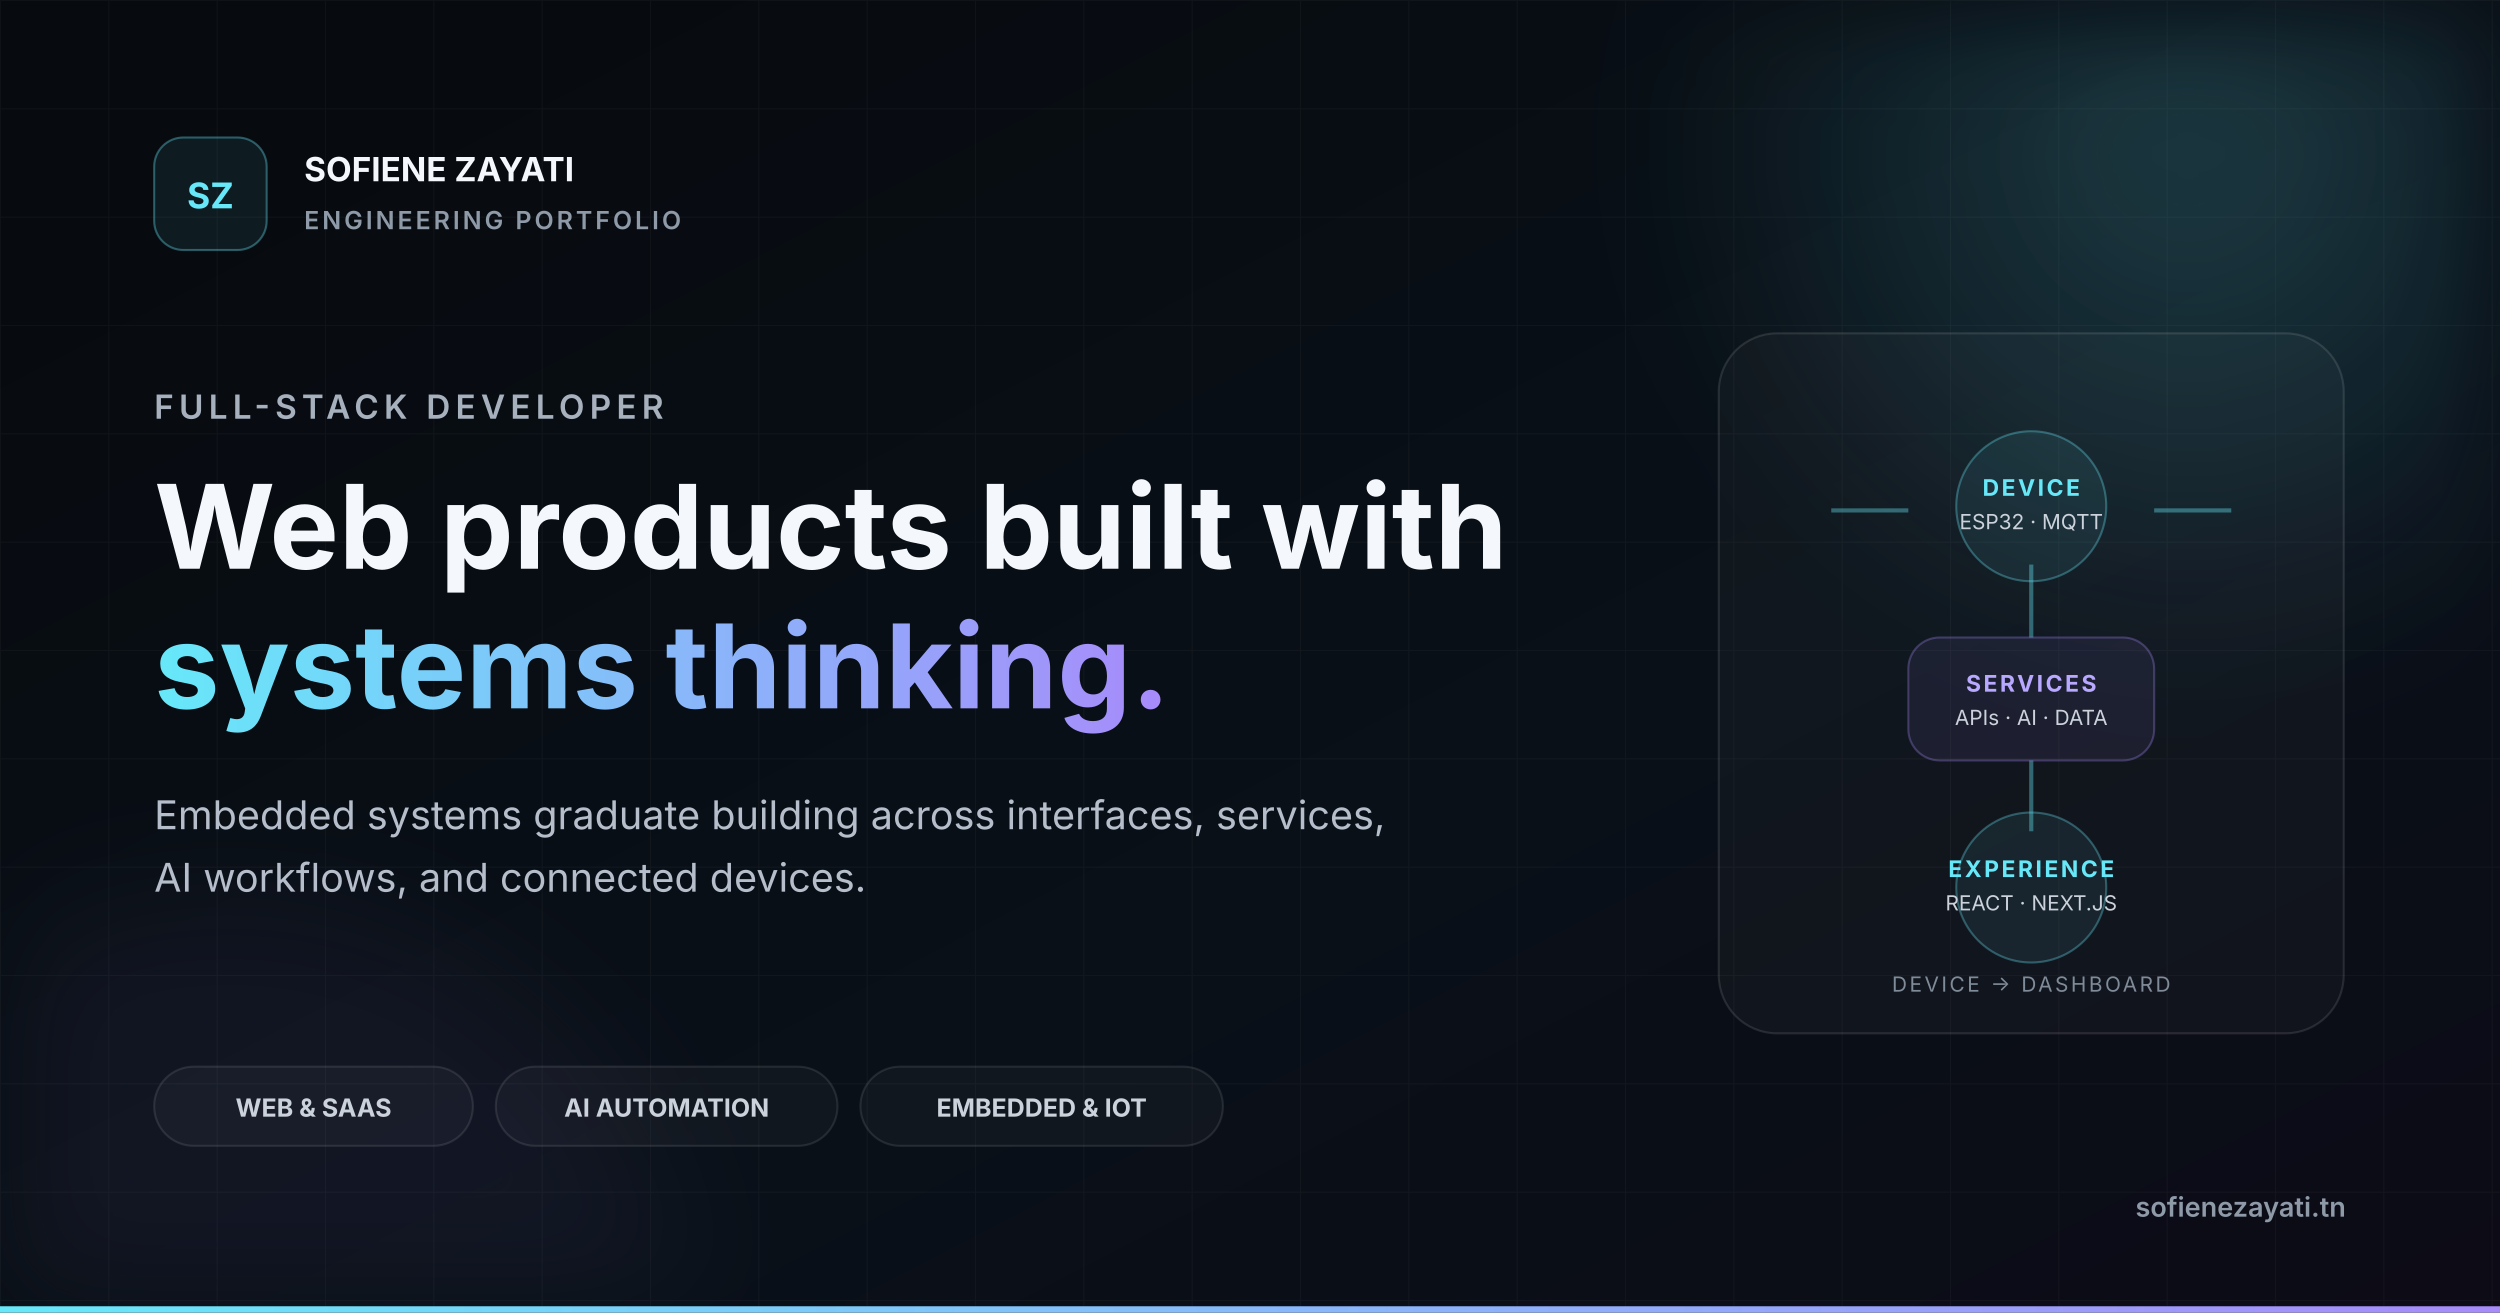
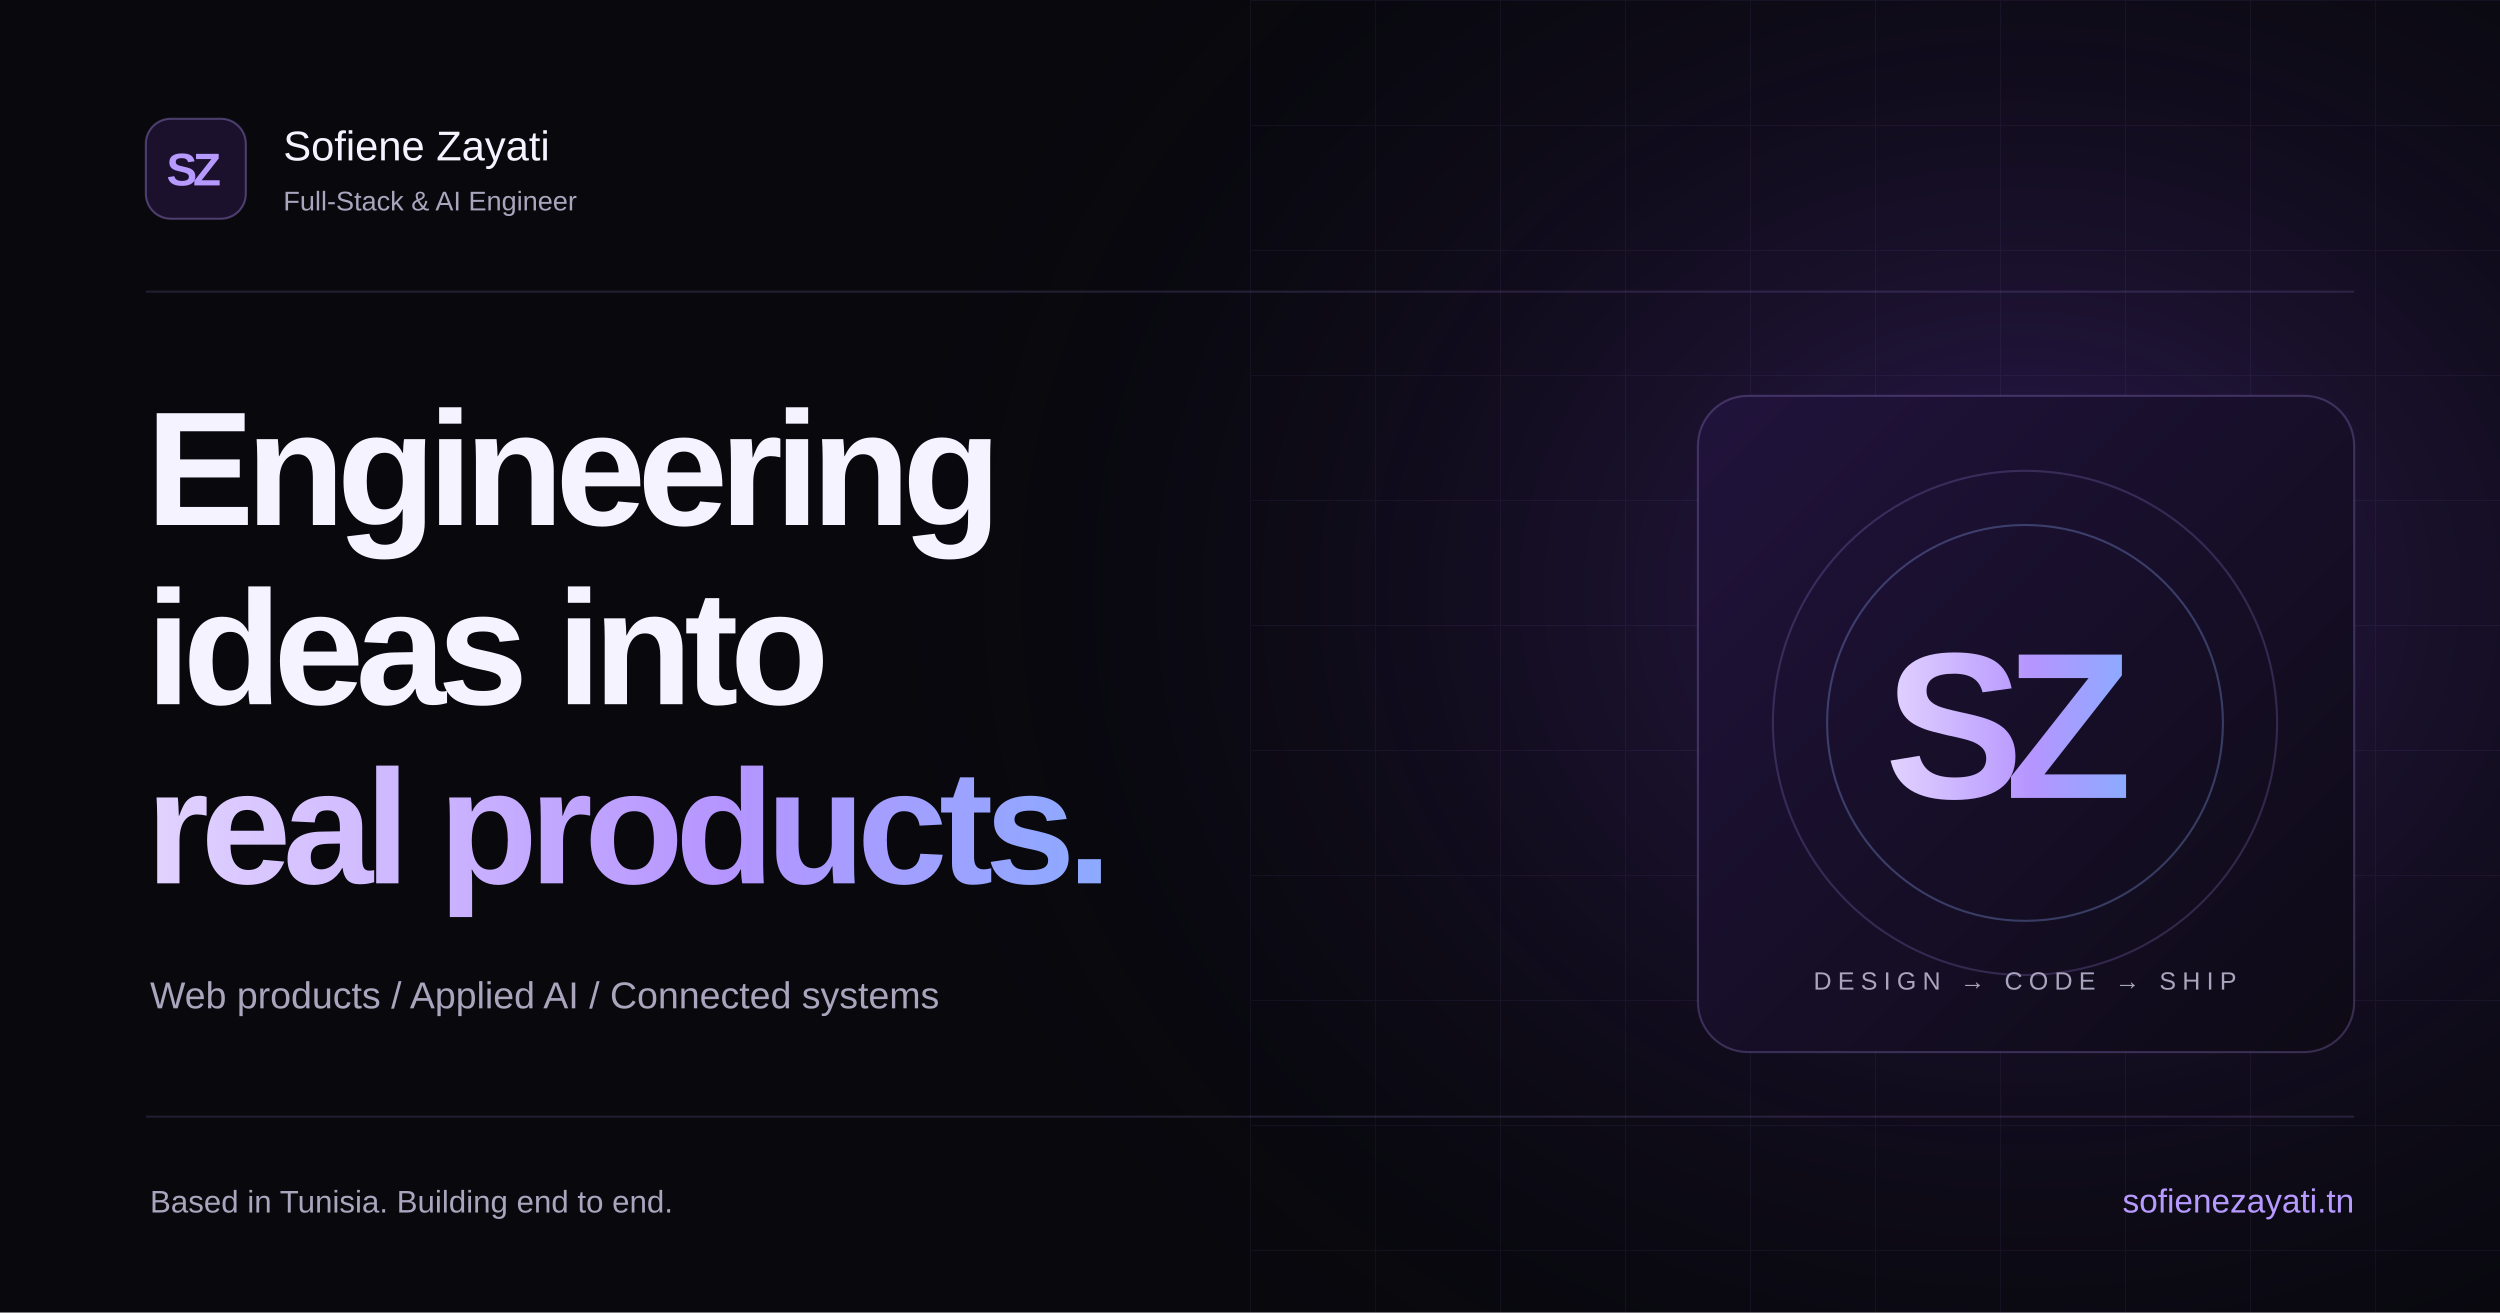
<svg xmlns="http://www.w3.org/2000/svg" width="1200" height="630" viewBox="0 0 1200 630" role="img" aria-labelledby="title desc">
  <defs>
-     <linearGradient id="bg" x1="0" y1="0" x2="1" y2="1">
-       <stop offset="0" stop-color="#070a0e" />
-       <stop offset="0.6" stop-color="#091018" />
-       <stop offset="1" stop-color="#0c0b16" />
+     <radialGradient id="glow">
+       <stop stop-color="#6435b2" stop-opacity=".42" />
+       <stop offset="1" stop-color="#08080d" stop-opacity="0" />
+     </radialGradient>
+     <linearGradient id="accent">
+       <stop stop-color="#e1d2ff" />
+       <stop offset=".6" stop-color="#b595ff" />
+       <stop offset="1" stop-color="#8caaff" />
    </linearGradient>
-     <linearGradient id="accent" x1="0" y1="0" x2="1" y2="0">
-       <stop offset="0" stop-color="#67e8f9" />
-       <stop offset="1" stop-color="#a78bfa" />
+     <linearGradient id="panel" x2="1" y2="1">
+       <stop stop-color="#21133c" />
+       <stop offset="1" stop-color="#0d0a15" />
    </linearGradient>
-     <radialGradient id="glow">
-       <stop offset="0" stop-color="#67e8f9" stop-opacity=".2" />
-       <stop offset="1" stop-color="#67e8f9" stop-opacity="0" />
-     </radialGradient>
-     <pattern id="grid" width="52" height="52" patternUnits="userSpaceOnUse">
-       <path d="M52 0H0V52" fill="none" stroke="#ffffff" stroke-opacity=".035" />
+     <pattern id="grid" width="60" height="60" patternUnits="userSpaceOnUse">
+       <path d="M60 0H0V60" fill="none" stroke="#b79aff" stroke-opacity=".06" />
    </pattern>
-     <filter id="blur">
-       <feGaussianBlur stdDeviation="30" />
-     </filter>
  </defs>
-   <rect width="1200" height="630" fill="url(#bg)" />
-   <rect width="1200" height="630" fill="url(#grid)" />
-   <circle cx="1050" cy="72" r="260" fill="url(#glow)" filter="url(#blur)" />
-   <circle cx="110" cy="650" r="220" fill="#a78bfa" opacity=".055" filter="url(#blur)" />
-   <g transform="translate(74 66)" font-family="Inter, Arial, sans-serif">
-     <rect width="54" height="54" rx="14" fill="#67e8f9" fill-opacity=".08" stroke="#67e8f9" stroke-opacity=".35" />
-     <text x="27" y="34" fill="#67e8f9" text-anchor="middle" font-size="17" font-weight="700">SZ</text>
-     <text x="72" y="21" fill="#f4f7fb" font-size="16" font-weight="700">SOFIENE ZAYATI</text>
-     <text x="72" y="44" fill="#8f9aa8" font-size="12" font-weight="600" letter-spacing="1.4">ENGINEERING PORTFOLIO</text>
+   <rect width="1200" height="630" fill="#08080d" />
+   <ellipse cx="970" cy="285" rx="560" ry="470" fill="url(#glow)" />
+   <rect x="600" width="600" height="630" fill="url(#grid)" />
+   <g font-family="Arial, sans-serif">
+     <rect x="70" y="57" width="48" height="48" rx="12" fill="#1b112d" stroke="#b79aff" stroke-opacity=".35" />
+     <text x="93" y="89" text-anchor="middle" fill="#b79aff" font-size="22" font-weight="bold" letter-spacing="-2">SZ</text>
+     <text x="136" y="77" fill="#f5f3ff" font-size="20">Sofiene Zayati</text>
+     <text x="136" y="101" fill="#aaa4bd" font-size="13">Full-Stack &amp; AI Engineer</text>
+     <path d="M70 140H1130" stroke="#b79aff" stroke-opacity=".15" />
+     <text x="70" y="252" fill="#f5f3ff" font-size="78" font-weight="bold" letter-spacing="-4">Engineering</text>
+     <text x="70" y="338" fill="#f5f3ff" font-size="78" font-weight="bold" letter-spacing="-4">ideas into</text>
+     <text x="70" y="424" fill="url(#accent)" font-size="78" font-weight="bold" letter-spacing="-4">real products.</text>
+     <text x="72" y="484" fill="#aaa4bd" font-size="18">Web products / Applied AI / Connected systems</text>
+     <rect x="815" y="190" width="315" height="315" rx="24" fill="url(#panel)" stroke="#b79aff" stroke-opacity=".24" />
+     <circle cx="972" cy="347" r="121" fill="none" stroke="#b79aff" stroke-opacity=".2" />
+     <circle cx="972" cy="347" r="95" fill="none" stroke="#8caaff" stroke-opacity=".3" />
+     <text x="964" y="383" text-anchor="middle" fill="url(#accent)" font-size="100" font-weight="bold" letter-spacing="-9">SZ</text>
+     <text x="972" y="475" text-anchor="middle" fill="#aaa4bd" font-size="12" letter-spacing="3">DESIGN → CODE → SHIP</text>
+     <path d="M70 536H1130" stroke="#b79aff" stroke-opacity=".15" />
+     <text x="72" y="582" fill="#aaa4bd" font-size="15">Based in Tunisia. Building end to end.</text>
+     <text x="1130" y="582" text-anchor="end" fill="#b79aff" font-size="16">sofienezayati.tn</text>
  </g>
-   <g transform="translate(74 201)" font-family="Inter, Arial, sans-serif">
-     <text y="0" fill="#a7b0bd" font-size="16" font-weight="600" letter-spacing="2.5">FULL-STACK DEVELOPER</text>
-     <text y="72" fill="#f4f7fb" font-size="56" font-weight="750">Web products built with</text>
-     <text y="139" fill="url(#accent)" font-size="56" font-weight="750">systems thinking.</text>
-     <text y="197" fill="#b5beca" font-size="19">Embedded systems graduate building across interfaces, services,</text>
-     <text y="227" fill="#b5beca" font-size="19">AI workflows, and connected devices.</text>
-   </g>
-   <g transform="translate(74 512)" font-family="Inter, Arial, sans-serif">
-     <rect width="153" height="38" rx="19" fill="#ffffff" fill-opacity=".035" stroke="#ffffff" stroke-opacity=".1" />
-     <text x="76.5" y="24" fill="#cbd2db" text-anchor="middle" font-size="12" font-weight="650">WEB &amp; SAAS</text>
-     <rect x="164" width="164" height="38" rx="19" fill="#ffffff" fill-opacity=".035" stroke="#ffffff" stroke-opacity=".1" />
-     <text x="246" y="24" fill="#cbd2db" text-anchor="middle" font-size="12" font-weight="650">AI AUTOMATION</text>
-     <rect x="339" width="174" height="38" rx="19" fill="#ffffff" fill-opacity=".035" stroke="#ffffff" stroke-opacity=".1" />
-     <text x="426" y="24" fill="#cbd2db" text-anchor="middle" font-size="12" font-weight="650">EMBEDDED &amp; IOT</text>
-   </g>
-   <g transform="translate(825 160)" font-family="Inter, Arial, sans-serif">
-     <rect width="300" height="336" rx="28" fill="#ffffff" fill-opacity=".028" stroke="#ffffff" stroke-opacity=".11" />
-     <path d="M54 85H91M209 85H246M150 111V146M150 205V239" stroke="#67e8f9" stroke-opacity=".38" stroke-width="2" />
-     <circle cx="150" cy="83" r="36" fill="#67e8f9" fill-opacity=".08" stroke="#67e8f9" stroke-opacity=".32" />
-     <rect x="91" y="146" width="118" height="59" rx="15" fill="#a78bfa" fill-opacity=".08" stroke="#a78bfa" stroke-opacity=".3" />
-     <circle cx="150" cy="266" r="36" fill="#67e8f9" fill-opacity=".08" stroke="#67e8f9" stroke-opacity=".32" />
-     <text x="150" y="78" fill="#67e8f9" text-anchor="middle" font-size="11" font-weight="700" letter-spacing="1.2">DEVICE</text>
-     <text x="150" y="94" fill="#cbd2db" text-anchor="middle" font-size="10">ESP32 · MQTT</text>
-     <text x="150" y="172" fill="#b9a8ff" text-anchor="middle" font-size="11" font-weight="700" letter-spacing="1.2">SERVICES</text>
-     <text x="150" y="188" fill="#cbd2db" text-anchor="middle" font-size="10">APIs · AI · DATA</text>
-     <text x="150" y="261" fill="#67e8f9" text-anchor="middle" font-size="11" font-weight="700" letter-spacing="1.2">EXPERIENCE</text>
-     <text x="150" y="277" fill="#cbd2db" text-anchor="middle" font-size="10">REACT · NEXT.JS</text>
-     <text x="150" y="316" fill="#7f8b98" text-anchor="middle" font-size="10" letter-spacing="1.2">DEVICE → DASHBOARD</text>
-   </g>
-   <text x="1126" y="584" fill="#8f9aa8" text-anchor="end" font-family="Inter, Arial, sans-serif" font-size="13" font-weight="600">sofienezayati.tn</text>
-   <rect x="0" y="627" width="1200" height="3" fill="url(#accent)" />
</svg>
